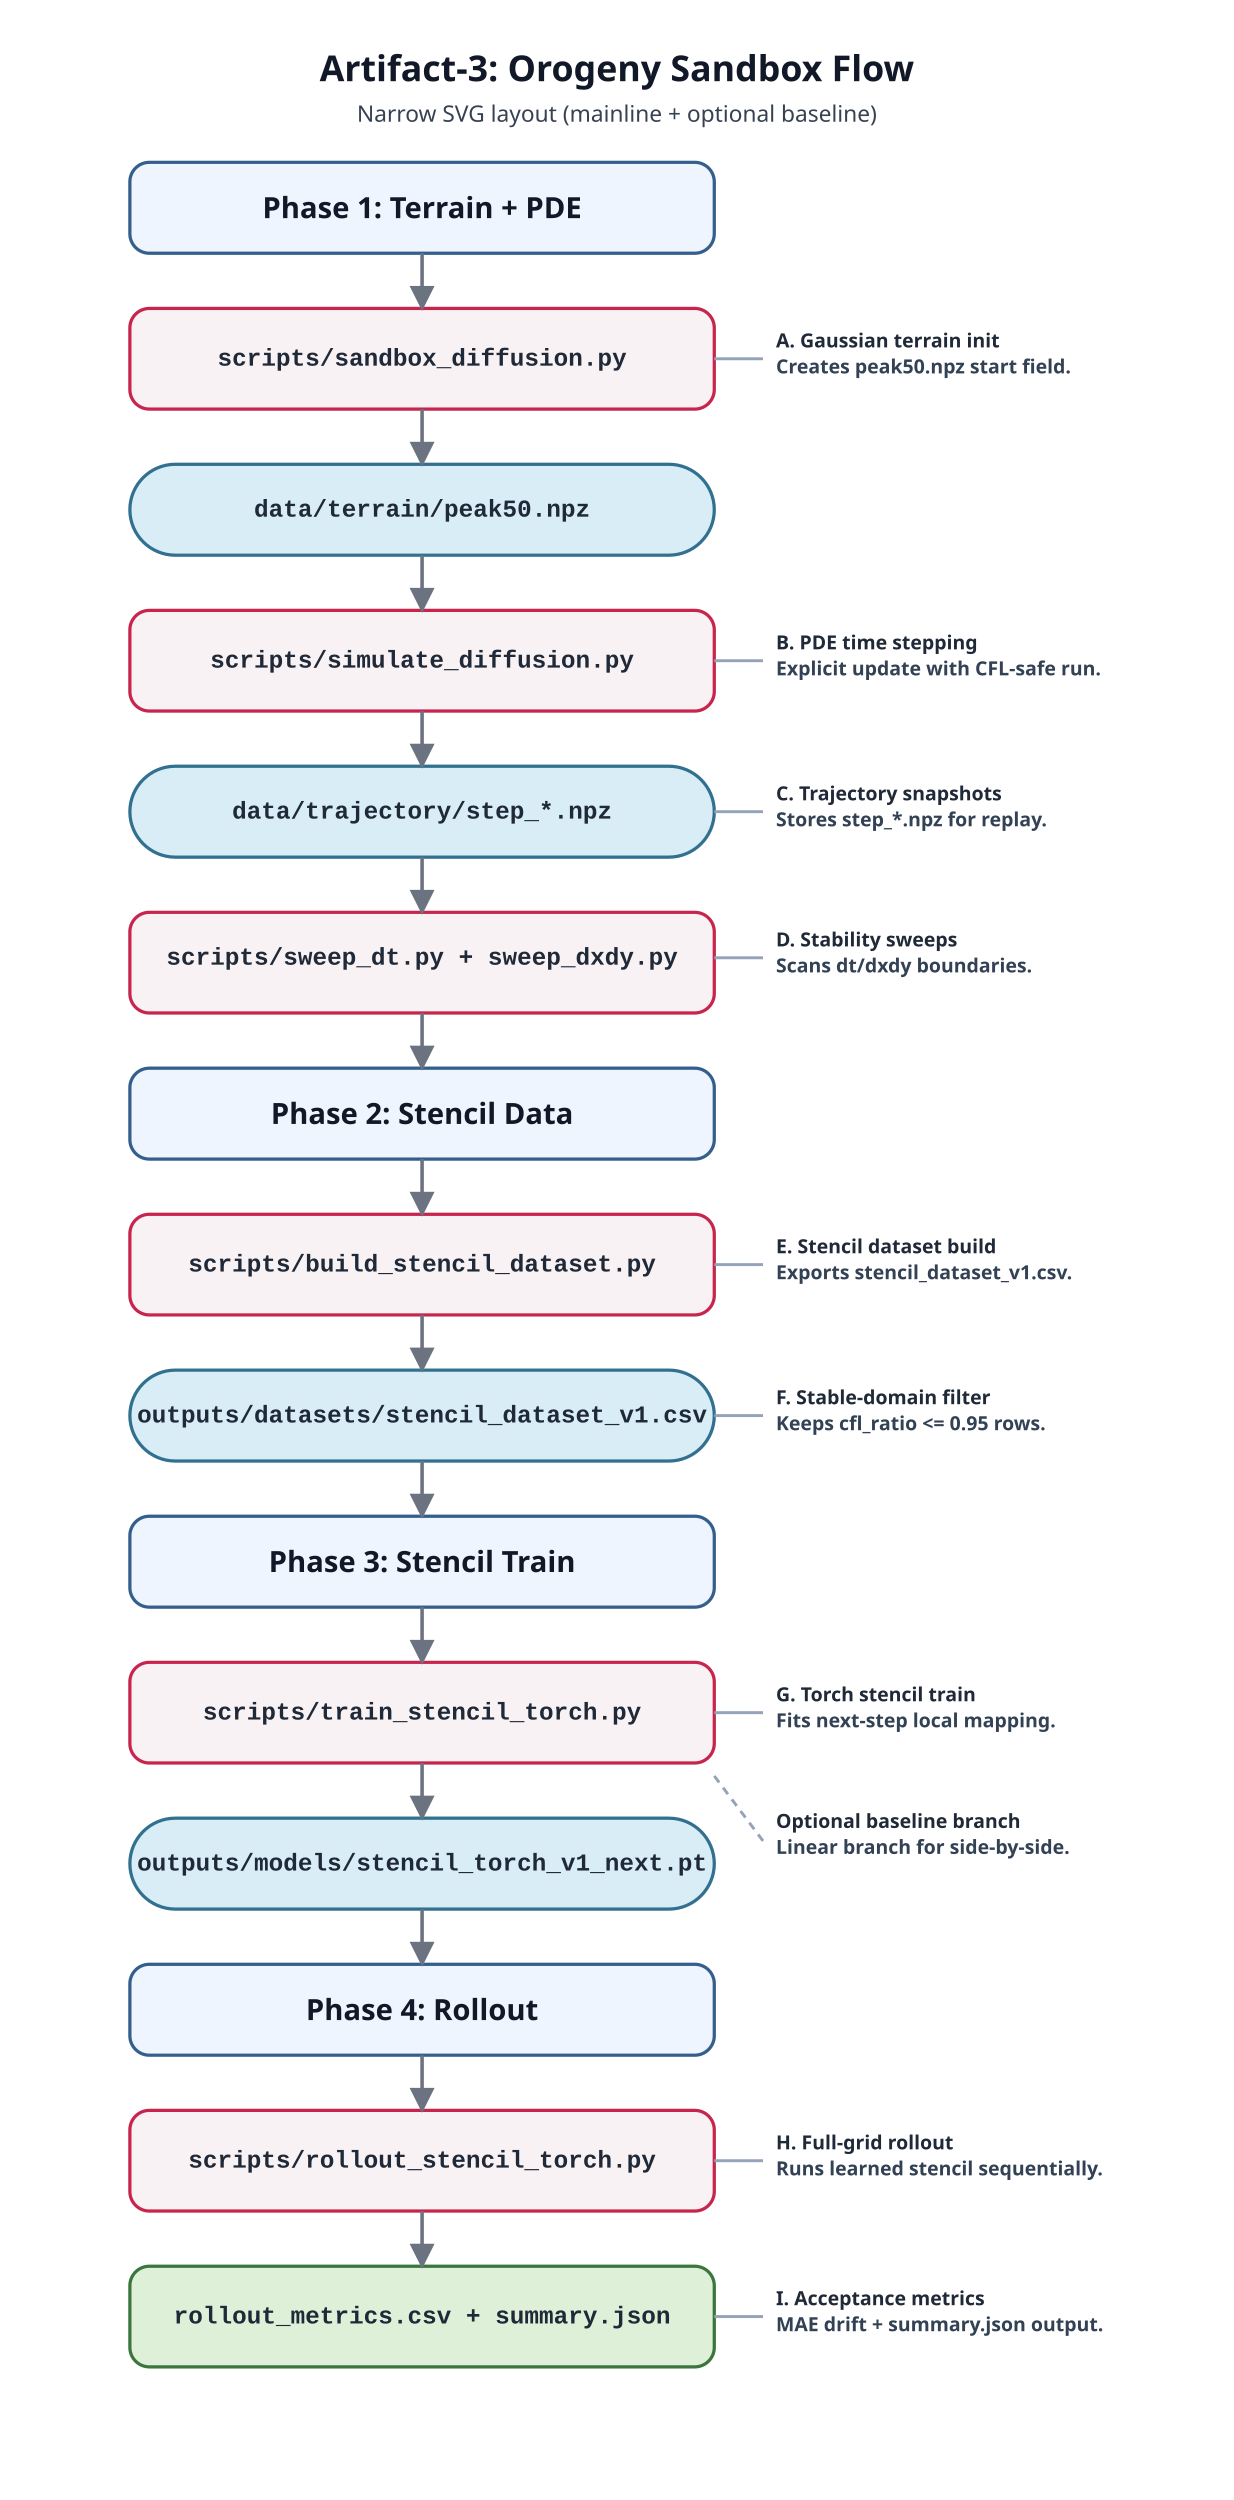
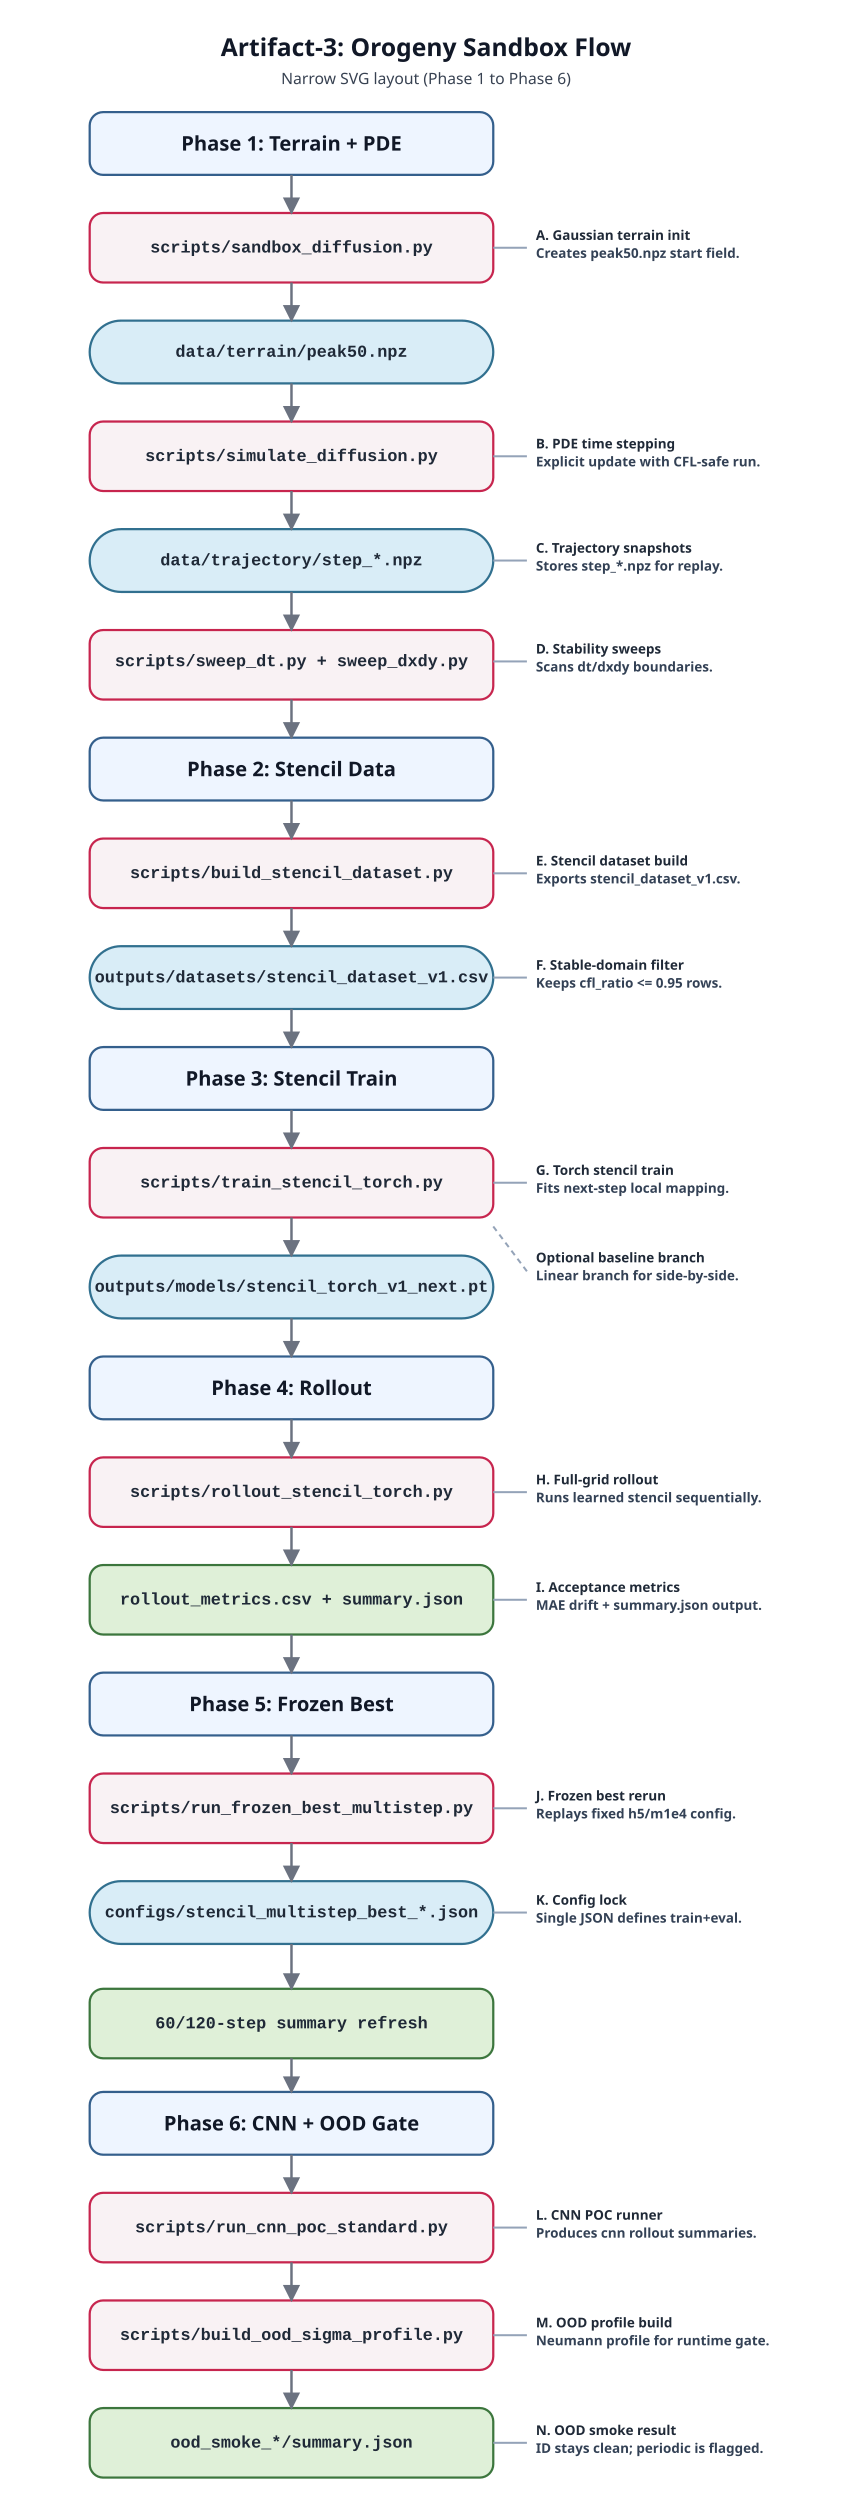
- <svg xmlns="http://www.w3.org/2000/svg" viewBox="0 0 760 1540" role="img" aria-labelledby="title desc">
+ <svg xmlns="http://www.w3.org/2000/svg" viewBox="0 0 760 2230" role="img" aria-labelledby="title desc">
  <defs>
    <style>
      .bg { fill: rgba(255, 255, 255, 0.72); }
      .phase { fill: #eef5ff; stroke: #345f8c; stroke-width: 2; }
      .script { fill: #f9f2f4; stroke: #c7254e; stroke-width: 2; }
      .data { fill: #d9edf7; stroke: #31708f; stroke-width: 2; }
      .metric { fill: #dff0d8; stroke: #3c763d; stroke-width: 2; }
-       .optional { fill: #fff6dc; stroke: #a47e1b; stroke-width: 2; }
      .line { stroke: #6b7280; stroke-width: 2.2; fill: none; marker-end: url(#arrow); }
      .dash { stroke-dasharray: 7 6; }
      .call { stroke: #94a3b8; stroke-width: 1.8; fill: none; }
      .call-dash { stroke-dasharray: 5 4; }
      .t-main { font: 700 22px "Segoe UI", "Noto Sans", sans-serif; fill: #111827; text-anchor: middle; }
      .t-sub { font: 500 14px "Segoe UI", "Noto Sans", sans-serif; fill: #374151; text-anchor: middle; }
      .t-node { font: 600 18px "Segoe UI", "Noto Sans", sans-serif; fill: #111827; text-anchor: middle; dominant-baseline: middle; }
-       .t-small { font: 600 15px "Segoe UI", "Noto Sans", sans-serif; fill: #1f2937; }
      .t-code { font: 600 15px "Consolas", "Courier New", monospace; fill: #1f2937; text-anchor: middle; dominant-baseline: middle; }
      .t-note-strong { font: 700 12px "Segoe UI", "Noto Sans", sans-serif; fill: #1f2937; text-anchor: start; }
      .t-note { font: 600 12px "Segoe UI", "Noto Sans", sans-serif; fill: #334155; text-anchor: start; }
    </style>
    <marker id="arrow" viewBox="0 0 10 10" refX="9" refY="5" markerWidth="7" markerHeight="7" orient="auto-start-reverse">
      <path d="M 0 0 L 10 5 L 0 10 z" fill="#6b7280" />
    </marker>
  </defs>
-   <rect class="bg" x="18" y="14" width="724" height="1512" rx="16" />
+   <rect class="bg" x="18" y="14" width="724" height="2202" rx="16" />
  <text class="t-main" x="380" y="50">Artifact-3: Orogeny Sandbox Flow</text>
-   <text class="t-sub" x="380" y="75">Narrow SVG layout (mainline + optional baseline)</text>
+   <text class="t-sub" x="380" y="75">Narrow SVG layout (Phase 1 to Phase 6)</text>
  <rect class="phase" x="80" y="100" width="360" height="56" rx="12" />
  <text class="t-node" x="260" y="128">Phase 1: Terrain + PDE</text>
  <rect class="script" x="80" y="190" width="360" height="62" rx="12" />
  <text class="t-code" x="260" y="221">scripts/sandbox_diffusion.py</text>
  <rect class="data" x="80" y="286" width="360" height="56" rx="28" />
  <text class="t-code" x="260" y="314">data/terrain/peak50.npz</text>
  <rect class="script" x="80" y="376" width="360" height="62" rx="12" />
  <text class="t-code" x="260" y="407">scripts/simulate_diffusion.py</text>
  <rect class="data" x="80" y="472" width="360" height="56" rx="28" />
  <text class="t-code" x="260" y="500">data/trajectory/step_*.npz</text>
  <rect class="script" x="80" y="562" width="360" height="62" rx="12" />
  <text class="t-code" x="260" y="590">scripts/sweep_dt.py + sweep_dxdy.py</text>
  <rect class="phase" x="80" y="658" width="360" height="56" rx="12" />
  <text class="t-node" x="260" y="686">Phase 2: Stencil Data</text>
  <rect class="script" x="80" y="748" width="360" height="62" rx="12" />
  <text class="t-code" x="260" y="779">scripts/build_stencil_dataset.py</text>
  <rect class="data" x="80" y="844" width="360" height="56" rx="28" />
  <text class="t-code" x="260" y="872">outputs/datasets/stencil_dataset_v1.csv</text>
  <rect class="phase" x="80" y="934" width="360" height="56" rx="12" />
  <text class="t-node" x="260" y="962">Phase 3: Stencil Train</text>
  <rect class="script" x="80" y="1024" width="360" height="62" rx="12" />
  <text class="t-code" x="260" y="1055">scripts/train_stencil_torch.py</text>
  <rect class="data" x="80" y="1120" width="360" height="56" rx="28" />
  <text class="t-code" x="260" y="1148">outputs/models/stencil_torch_v1_next.pt</text>
  <rect class="phase" x="80" y="1210" width="360" height="56" rx="12" />
  <text class="t-node" x="260" y="1238">Phase 4: Rollout</text>
  <rect class="script" x="80" y="1300" width="360" height="62" rx="12" />
  <text class="t-code" x="260" y="1331">scripts/rollout_stencil_torch.py</text>
  <rect class="metric" x="80" y="1396" width="360" height="62" rx="12" />
  <text class="t-code" x="260" y="1427">rollout_metrics.csv + summary.json</text>
+   <rect class="phase" x="80" y="1492" width="360" height="56" rx="12" />
+   <text class="t-node" x="260" y="1520">Phase 5: Frozen Best</text>
+   <rect class="script" x="80" y="1582" width="360" height="62" rx="12" />
+   <text class="t-code" x="260" y="1613">scripts/run_frozen_best_multistep.py</text>
+   <rect class="data" x="80" y="1678" width="360" height="56" rx="28" />
+   <text class="t-code" x="260" y="1706">configs/stencil_multistep_best_*.json</text>
+   <rect class="metric" x="80" y="1774" width="360" height="62" rx="12" />
+   <text class="t-code" x="260" y="1805">60/120-step summary refresh</text>
+   <rect class="phase" x="80" y="1866" width="360" height="56" rx="12" />
+   <text class="t-node" x="260" y="1894">Phase 6: CNN + OOD Gate</text>
+   <rect class="script" x="80" y="1956" width="360" height="62" rx="12" />
+   <text class="t-code" x="260" y="1987">scripts/run_cnn_poc_standard.py</text>
+   <rect class="script" x="80" y="2052" width="360" height="62" rx="12" />
+   <text class="t-code" x="260" y="2083">scripts/build_ood_sigma_profile.py</text>
+   <rect class="metric" x="80" y="2148" width="360" height="62" rx="12" />
+   <text class="t-code" x="260" y="2179">ood_smoke_*/summary.json</text>
  <line class="line" x1="260" y1="156" x2="260" y2="190" />
  <line class="line" x1="260" y1="252" x2="260" y2="286" />
  <line class="line" x1="260" y1="342" x2="260" y2="376" />
  <line class="line" x1="260" y1="438" x2="260" y2="472" />
  <line class="line" x1="260" y1="528" x2="260" y2="562" />
  <line class="line" x1="260" y1="624" x2="260" y2="658" />
  <line class="line" x1="260" y1="714" x2="260" y2="748" />
  <line class="line" x1="260" y1="810" x2="260" y2="844" />
  <line class="line" x1="260" y1="900" x2="260" y2="934" />
  <line class="line" x1="260" y1="990" x2="260" y2="1024" />
  <line class="line" x1="260" y1="1086" x2="260" y2="1120" />
  <line class="line" x1="260" y1="1176" x2="260" y2="1210" />
  <line class="line" x1="260" y1="1266" x2="260" y2="1300" />
  <line class="line" x1="260" y1="1362" x2="260" y2="1396" />
+   <line class="line" x1="260" y1="1458" x2="260" y2="1492" />
+   <line class="line" x1="260" y1="1548" x2="260" y2="1582" />
+   <line class="line" x1="260" y1="1644" x2="260" y2="1678" />
+   <line class="line" x1="260" y1="1734" x2="260" y2="1774" />
+   <line class="line" x1="260" y1="1836" x2="260" y2="1866" />
+   <line class="line" x1="260" y1="1922" x2="260" y2="1956" />
+   <line class="line" x1="260" y1="2018" x2="260" y2="2052" />
+   <line class="line" x1="260" y1="2114" x2="260" y2="2148" />
  <line class="call" x1="440" y1="221" x2="470" y2="221" />
  <text class="t-note-strong" x="478" y="214">A. Gaussian terrain init</text>
  <text class="t-note" x="478" y="230">Creates peak50.npz start field.</text>
  <line class="call" x1="440" y1="407" x2="470" y2="407" />
  <text class="t-note-strong" x="478" y="400">B. PDE time stepping</text>
  <text class="t-note" x="478" y="416">Explicit update with CFL-safe run.</text>
  <line class="call" x1="440" y1="500" x2="470" y2="500" />
  <text class="t-note-strong" x="478" y="493">C. Trajectory snapshots</text>
  <text class="t-note" x="478" y="509">Stores step_*.npz for replay.</text>
  <line class="call" x1="440" y1="590" x2="470" y2="590" />
  <text class="t-note-strong" x="478" y="583">D. Stability sweeps</text>
  <text class="t-note" x="478" y="599">Scans dt/dxdy boundaries.</text>
  <line class="call" x1="440" y1="779" x2="470" y2="779" />
  <text class="t-note-strong" x="478" y="772">E. Stencil dataset build</text>
  <text class="t-note" x="478" y="788">Exports stencil_dataset_v1.csv.</text>
  <line class="call" x1="440" y1="872" x2="470" y2="872" />
  <text class="t-note-strong" x="478" y="865">F. Stable-domain filter</text>
  <text class="t-note" x="478" y="881">Keeps cfl_ratio &lt;= 0.95 rows.</text>
  <line class="call" x1="440" y1="1055" x2="470" y2="1055" />
  <text class="t-note-strong" x="478" y="1048">G. Torch stencil train</text>
  <text class="t-note" x="478" y="1064">Fits next-step local mapping.</text>
  <line class="call call-dash" x1="440" y1="1094" x2="470" y2="1134" />
  <text class="t-note-strong" x="478" y="1126">Optional baseline branch</text>
  <text class="t-note" x="478" y="1142">Linear branch for side-by-side.</text>
  <line class="call" x1="440" y1="1331" x2="470" y2="1331" />
  <text class="t-note-strong" x="478" y="1324">H. Full-grid rollout</text>
  <text class="t-note" x="478" y="1340">Runs learned stencil sequentially.</text>
  <line class="call" x1="440" y1="1427" x2="470" y2="1427" />
  <text class="t-note-strong" x="478" y="1420">I. Acceptance metrics</text>
  <text class="t-note" x="478" y="1436">MAE drift + summary.json output.</text>
+   <line class="call" x1="440" y1="1613" x2="470" y2="1613" />
+   <text class="t-note-strong" x="478" y="1606">J. Frozen best rerun</text>
+   <text class="t-note" x="478" y="1622">Replays fixed h5/m1e4 config.</text>
+   <line class="call" x1="440" y1="1706" x2="470" y2="1706" />
+   <text class="t-note-strong" x="478" y="1699">K. Config lock</text>
+   <text class="t-note" x="478" y="1715">Single JSON defines train+eval.</text>
+   <line class="call" x1="440" y1="1987" x2="470" y2="1987" />
+   <text class="t-note-strong" x="478" y="1980">L. CNN POC runner</text>
+   <text class="t-note" x="478" y="1996">Produces cnn rollout summaries.</text>
+   <line class="call" x1="440" y1="2083" x2="470" y2="2083" />
+   <text class="t-note-strong" x="478" y="2076">M. OOD profile build</text>
+   <text class="t-note" x="478" y="2092">Neumann profile for runtime gate.</text>
+   <line class="call" x1="440" y1="2179" x2="470" y2="2179" />
+   <text class="t-note-strong" x="478" y="2172">N. OOD smoke result</text>
+   <text class="t-note" x="478" y="2188">ID stays clean; periodic is flagged.</text>
</svg>
